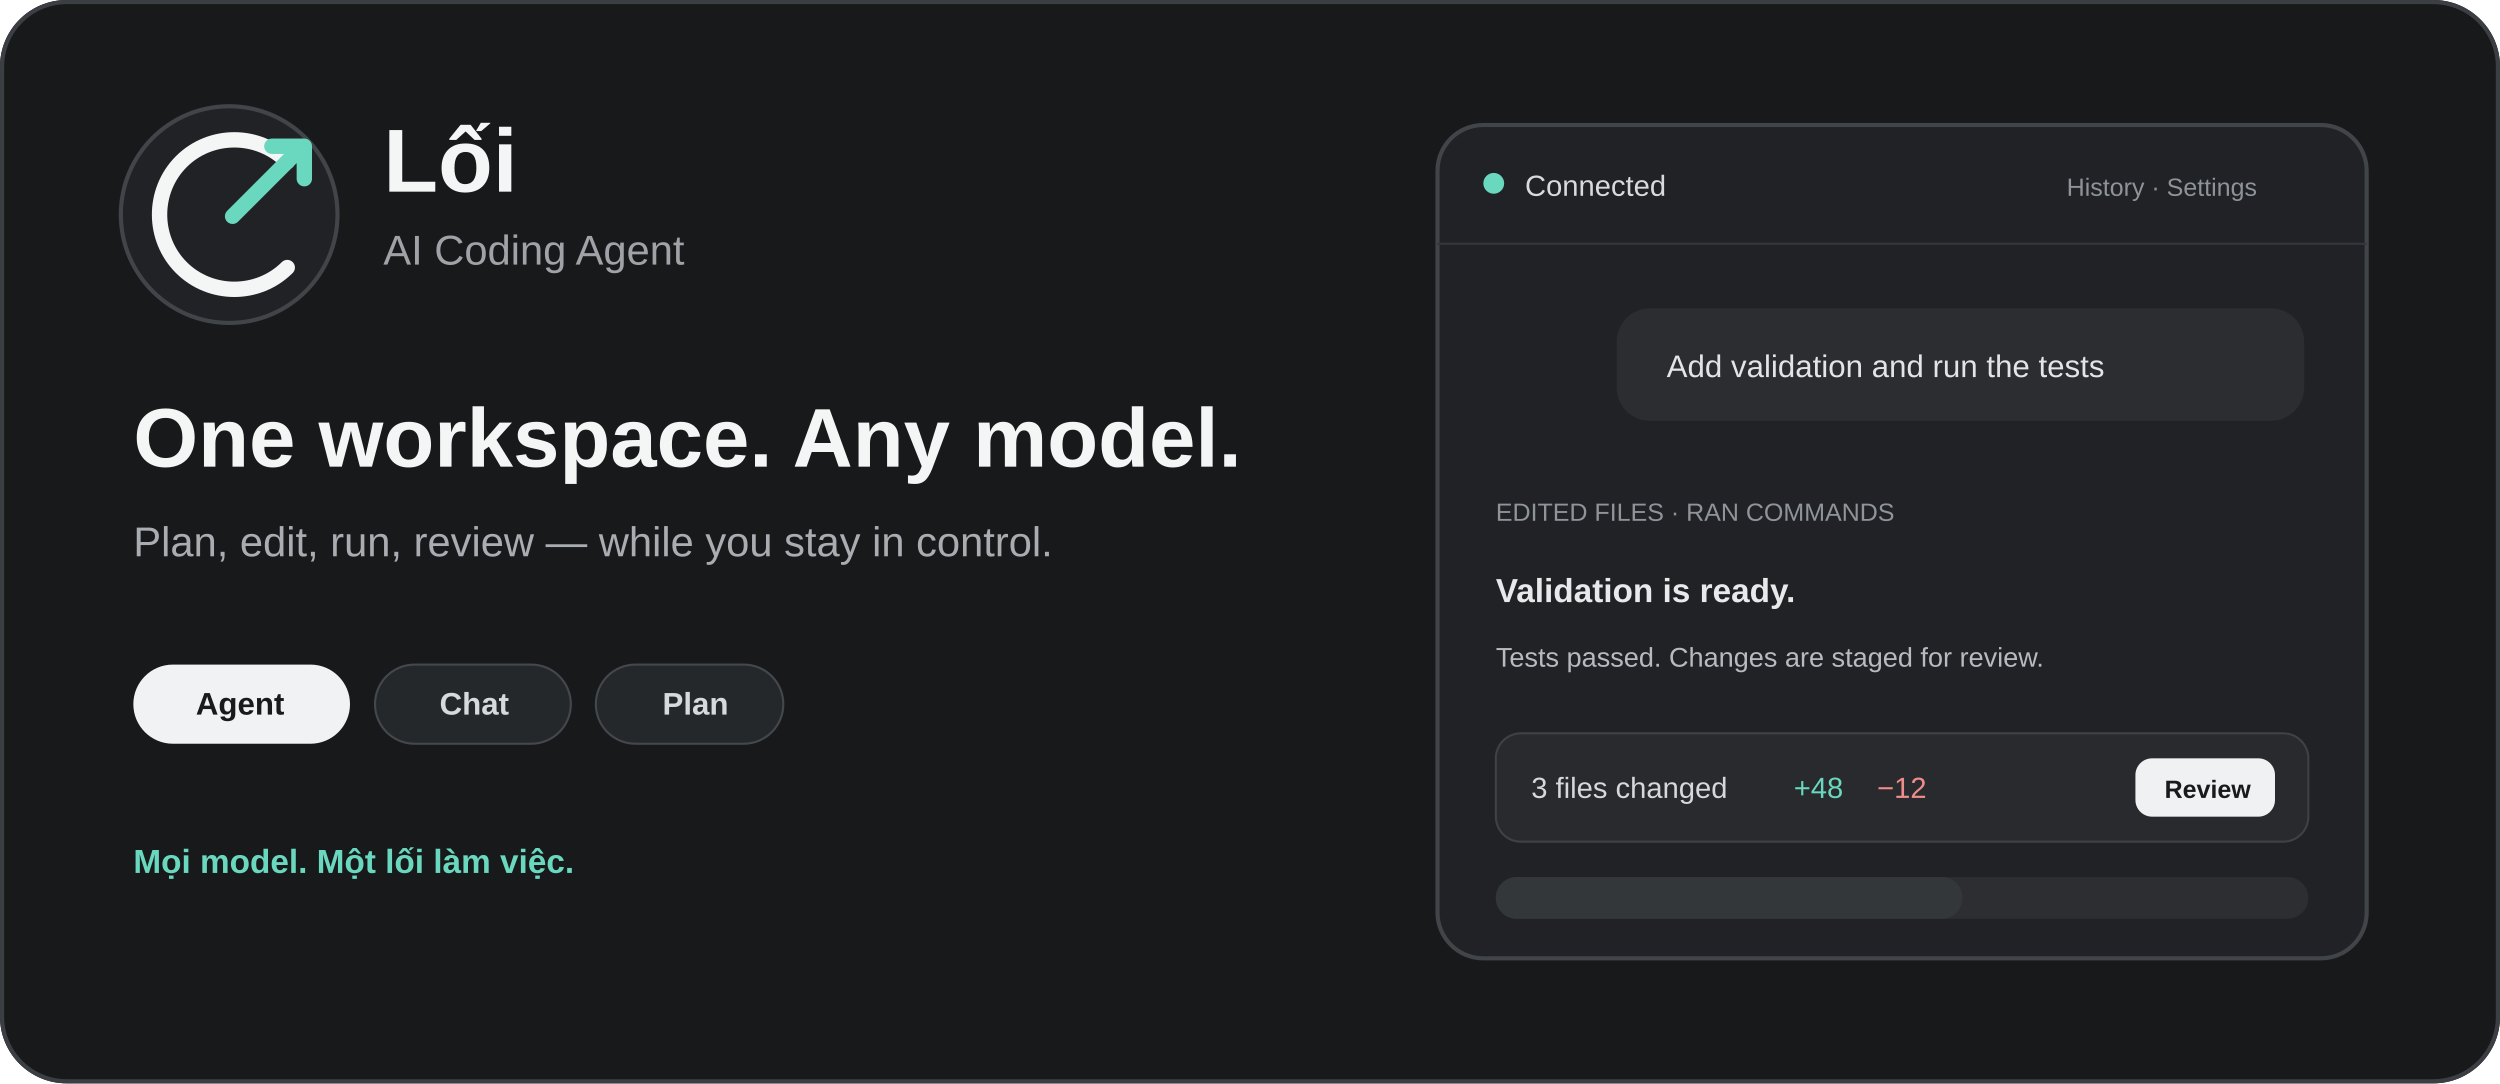
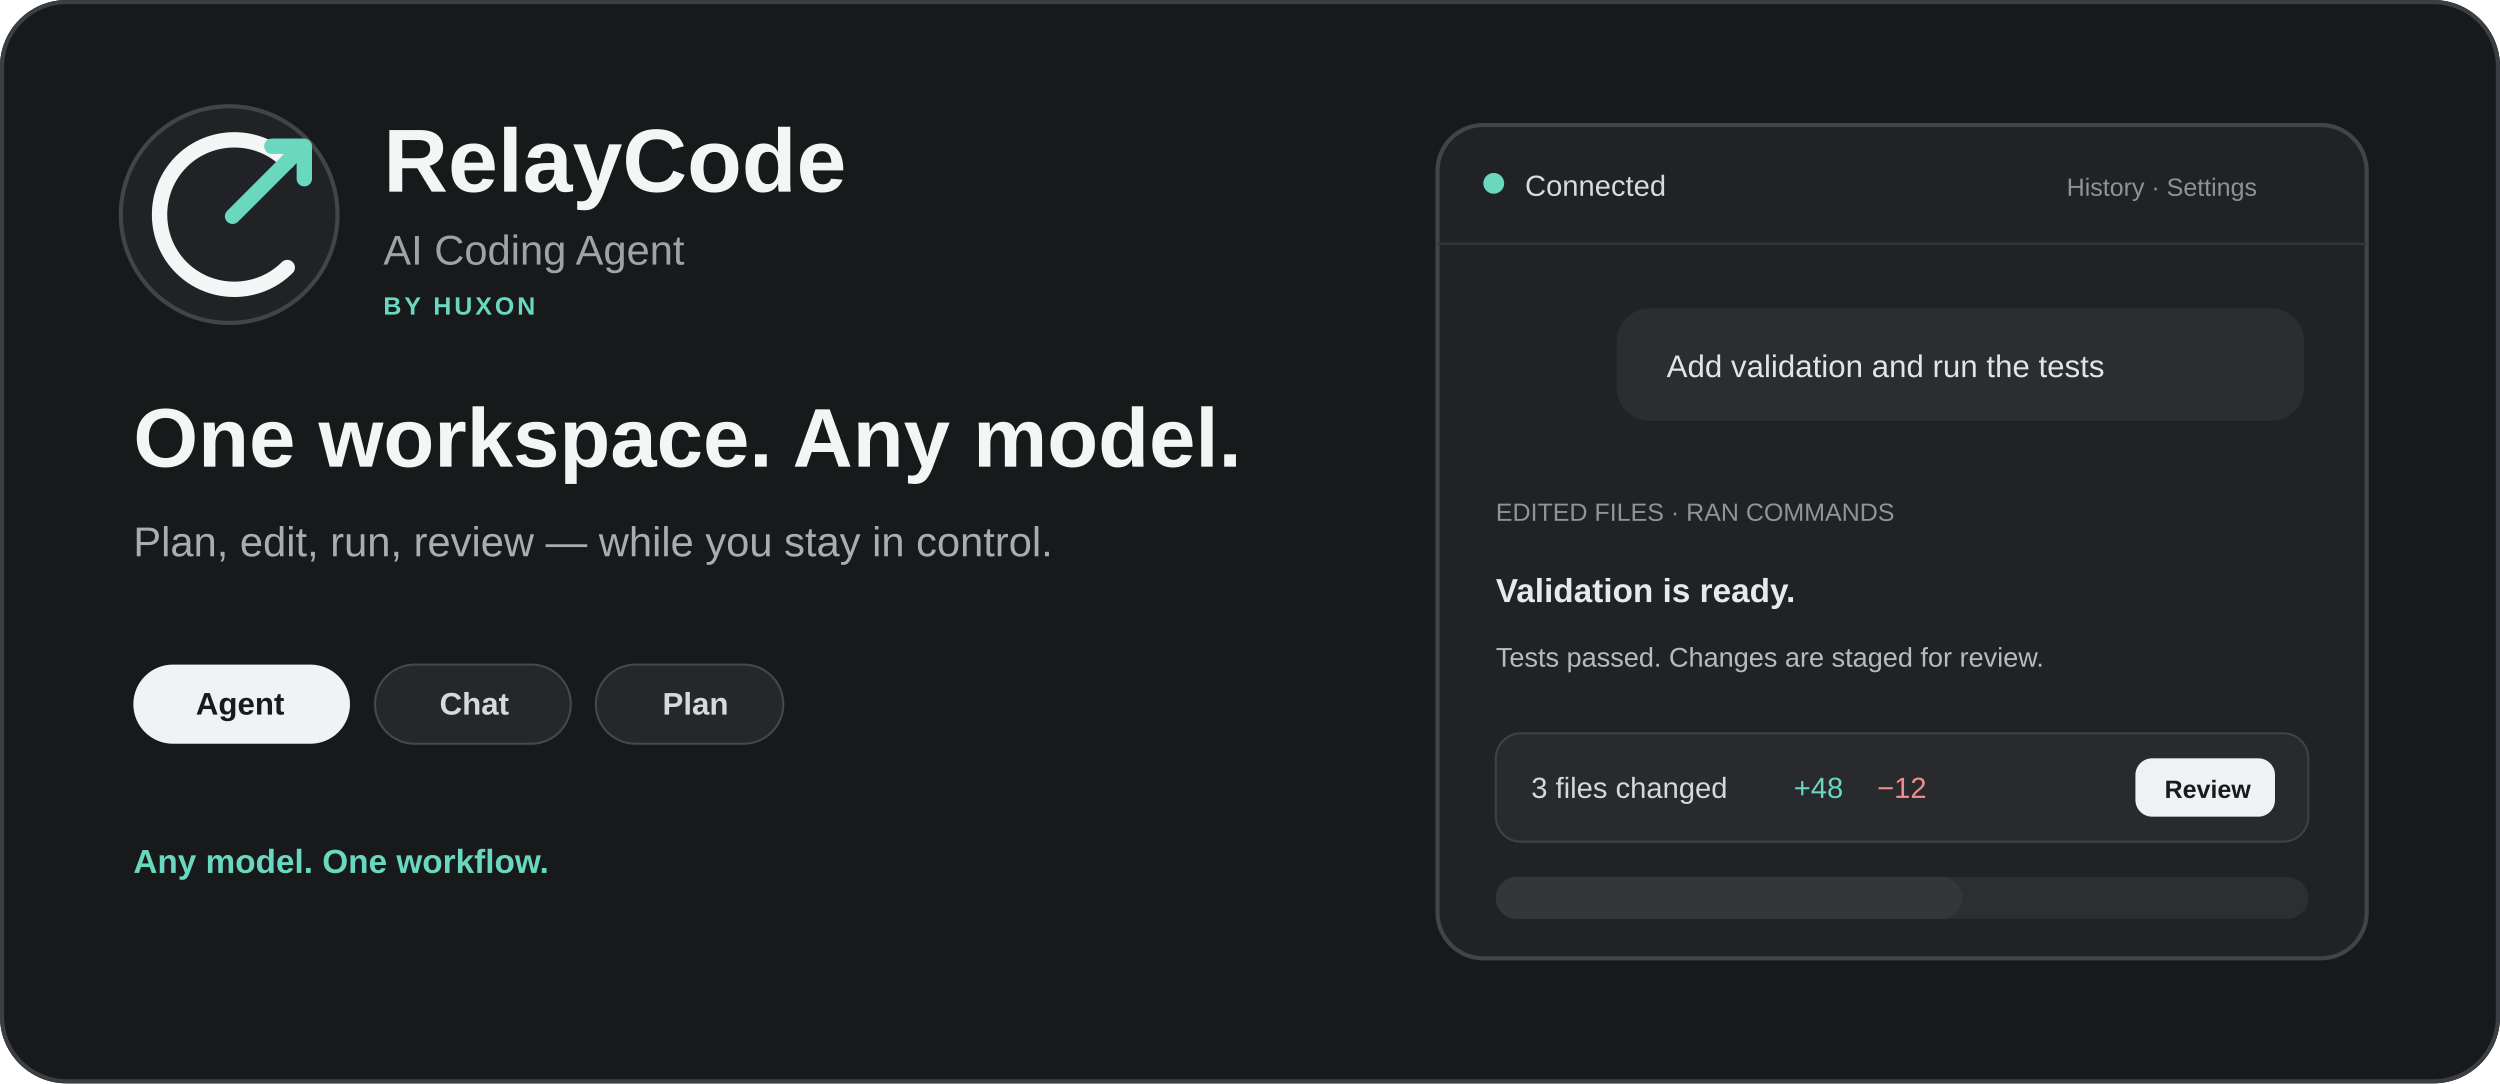
<svg xmlns="http://www.w3.org/2000/svg" width="1200" height="520" viewBox="0 0 1200 520" fill="none">
  <rect width="1200" height="520" rx="32" fill="#17191B" />
  <rect x="1" y="1" width="1198" height="518" rx="31" stroke="#3B3E42" stroke-width="2" />
  <circle cx="110" cy="103" r="52" fill="#202225" stroke="#414448" stroke-width="2" />
  <g transform="translate(110 103) scale(.82) translate(-94 -90)">
    <path d="M128 121C111 138 83 138 66 121C49 104 49 76 66 59C83 42 111 42 128 59" stroke="#F4F5F5" stroke-width="9" stroke-linecap="round" />
    <path d="M96 91L137 50M119 50H138V69" stroke="#69D8BE" stroke-width="9" stroke-linecap="round" stroke-linejoin="round" />
  </g>
-   <text x="184" y="92" fill="#F4F5F5" font-family="Arial, sans-serif" font-size="43" font-weight="700">Lối</text>
+   <text x="184" y="92" fill="#F4F5F5" font-family="Arial, sans-serif" font-size="43" font-weight="700">RelayCode</text>
  <text x="184" y="127" fill="#9FA3A8" font-family="Segoe UI, Arial, sans-serif" font-size="20">AI Coding Agent</text>
+   <text x="184" y="151" fill="#69D8BE" font-family="Segoe UI, Arial, sans-serif" font-size="12" font-weight="700" letter-spacing="1.4">BY HUXON</text>
  <text x="64" y="224" fill="#F4F5F5" font-family="Arial, sans-serif" font-size="40" font-weight="700">One workspace. Any model.</text>
  <text x="64" y="267" fill="#A9ADB2" font-family="Segoe UI, Arial, sans-serif" font-size="20">Plan, edit, run, review — while you stay in control.</text>
  <g font-family="Segoe UI, Arial, sans-serif" font-size="15" font-weight="600">
    <rect x="64" y="319" width="104" height="38" rx="19" fill="#F1F2F3" />
    <text x="94" y="343" fill="#181A1C">Agent</text>
    <rect x="180" y="319" width="94" height="38" rx="19" fill="#25282B" stroke="#44484D" />
    <text x="211" y="343" fill="#D7D9DB">Chat</text>
    <rect x="286" y="319" width="90" height="38" rx="19" fill="#25282B" stroke="#44484D" />
    <text x="318" y="343" fill="#D7D9DB">Plan</text>
  </g>
-   <text x="64" y="419" fill="#69D8BE" font-family="Segoe UI, Arial, sans-serif" font-size="16" font-weight="600">Mọi model. Một lối làm việc.</text>
+   <text x="64" y="419" fill="#69D8BE" font-family="Segoe UI, Arial, sans-serif" font-size="16" font-weight="600">Any model. One workflow.</text>
  <g transform="translate(690 60)">
    <rect width="446" height="400" rx="22" fill="#202225" stroke="#414448" stroke-width="2" />
    <circle cx="27" cy="28" r="5" fill="#69D8BE" />
    <text x="42" y="34" fill="#D8DADC" font-family="Segoe UI, Arial, sans-serif" font-size="14">Connected</text>
    <text x="302" y="34" fill="#8E9398" font-family="Arial, sans-serif" font-size="12">History  ·  Settings</text>
    <line x1="0" y1="57" x2="446" y2="57" stroke="#34373B" />
    <rect x="86" y="88" width="330" height="54" rx="16" fill="#2B2D30" />
    <text x="110" y="121" fill="#E3E4E5" font-family="Segoe UI, Arial, sans-serif" font-size="15">Add validation and run the tests</text>
    <text x="28" y="190" fill="#8F9499" font-family="Segoe UI, Arial, sans-serif" font-size="12">EDITED FILES · RAN COMMANDS</text>
    <text x="28" y="229" fill="#E8E9EA" font-family="Segoe UI, Arial, sans-serif" font-size="16" font-weight="600">Validation is ready.</text>
    <text x="28" y="260" fill="#B7BBC0" font-family="Arial, sans-serif" font-size="13">Tests passed. Changes are staged for review.</text>
    <rect x="28" y="292" width="390" height="52" rx="12" fill="#282A2D" stroke="#3E4145" />
    <text x="45" y="323" fill="#D6D8DA" font-family="Segoe UI, Arial, sans-serif" font-size="14">3 files changed</text>
    <text x="171" y="323" fill="#69D8BE" font-family="Segoe UI, Arial, sans-serif" font-size="14">+48</text>
    <text x="211" y="323" fill="#F08C8C" font-family="Segoe UI, Arial, sans-serif" font-size="14">−12</text>
    <rect x="335" y="304" width="67" height="28" rx="8" fill="#F0F1F2" />
    <text x="349" y="323" fill="#181A1C" font-family="Segoe UI, Arial, sans-serif" font-size="12" font-weight="600">Review</text>
    <rect x="28" y="361" width="390" height="20" rx="10" fill="#2C2E31" />
    <rect x="28" y="361" width="224" height="20" rx="10" fill="#34373A" />
  </g>
</svg>
